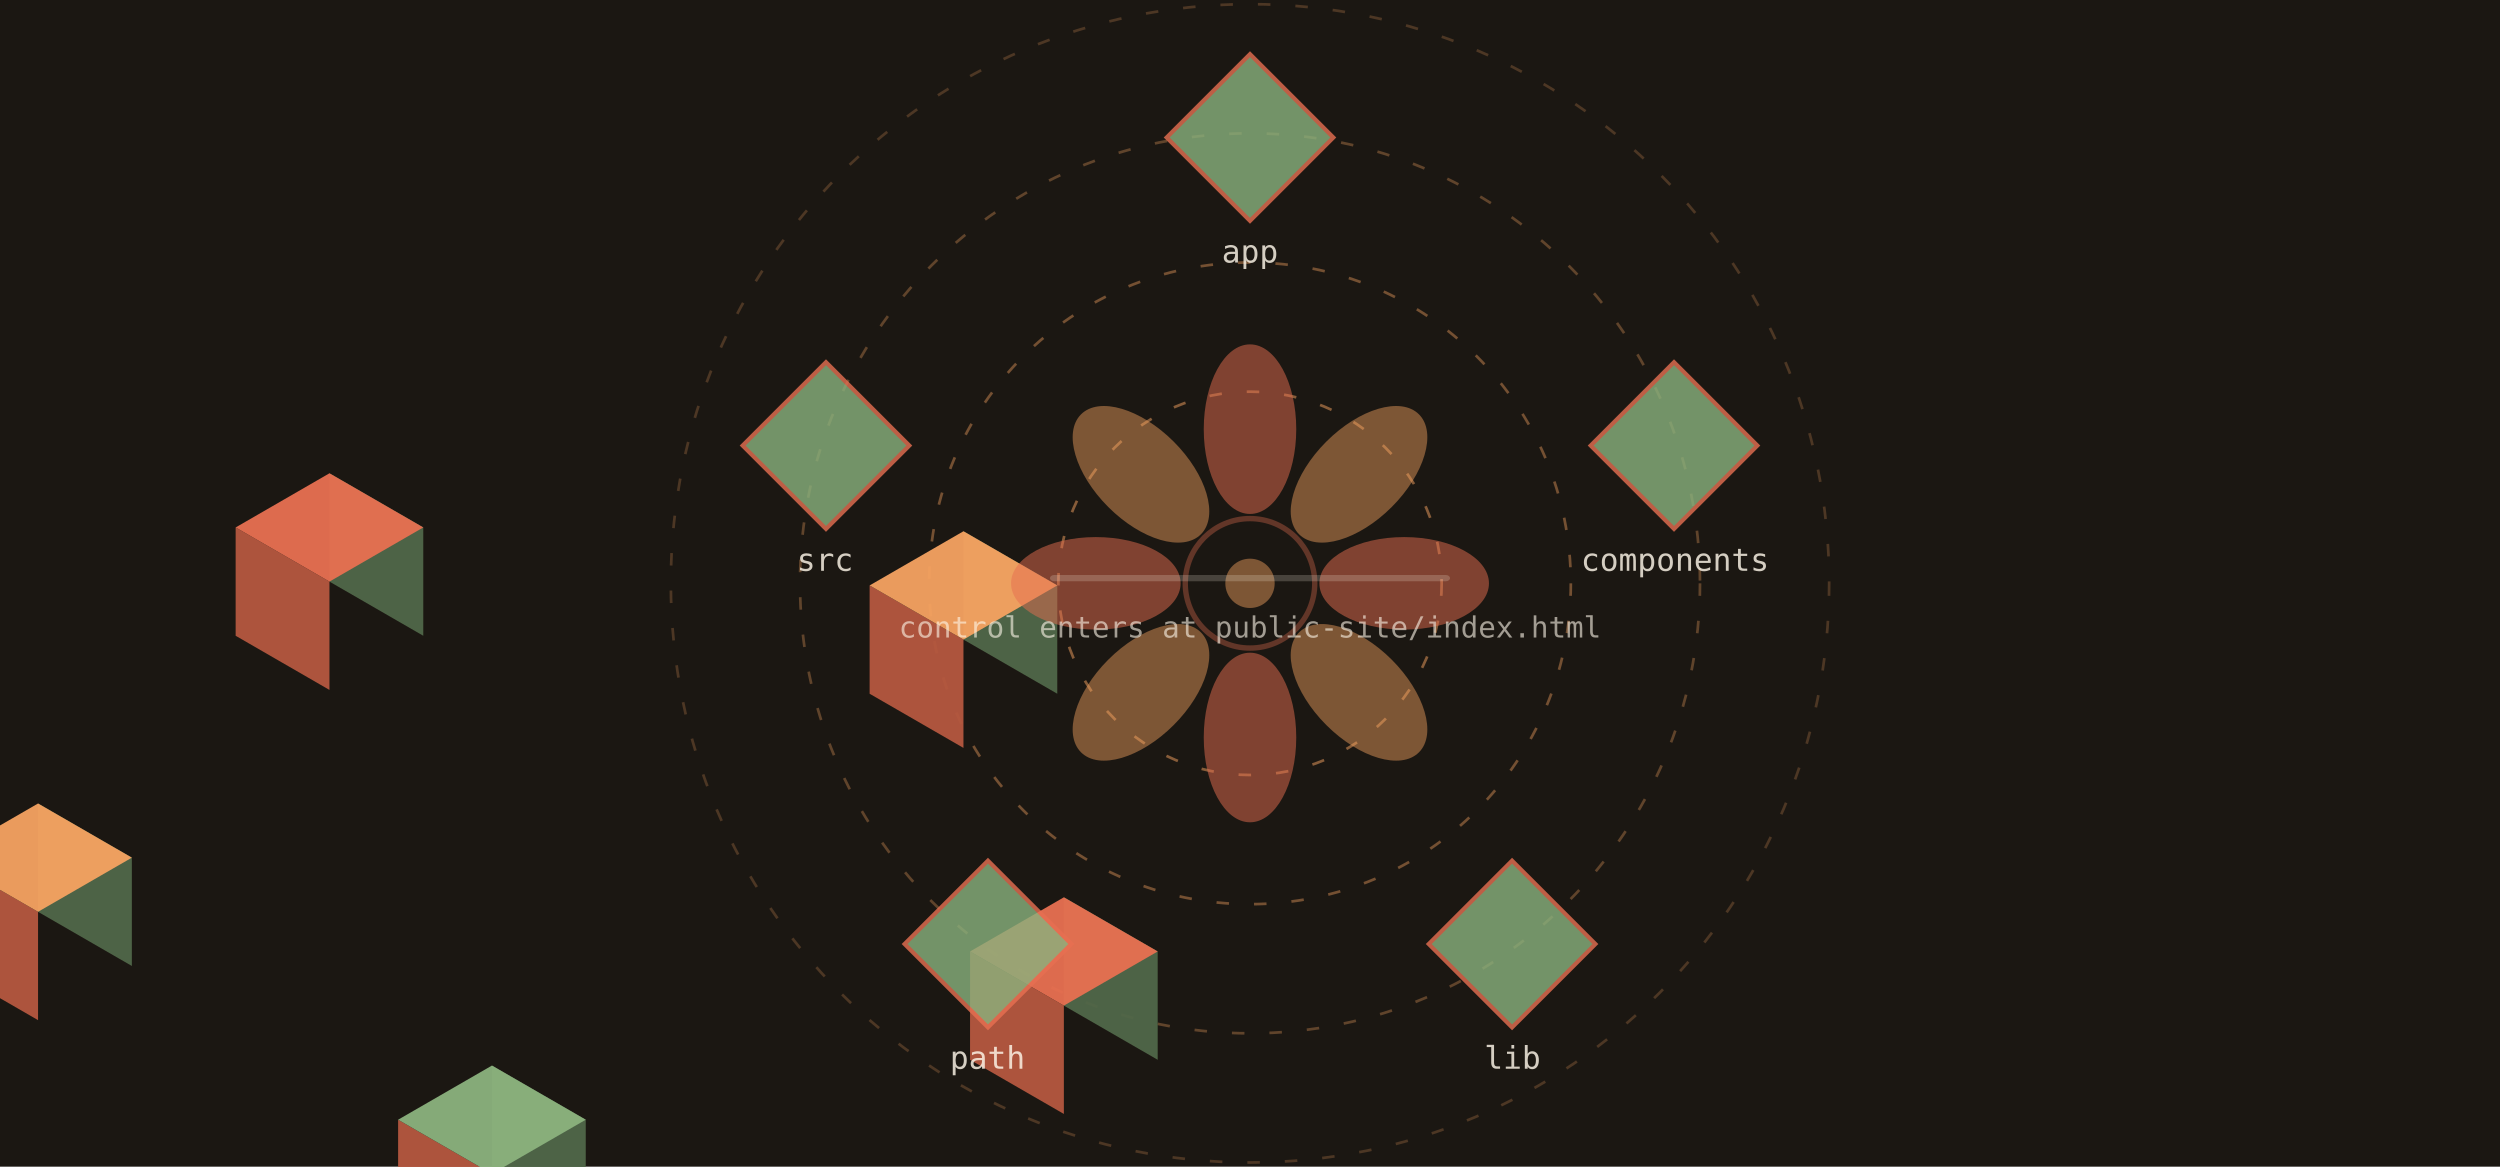
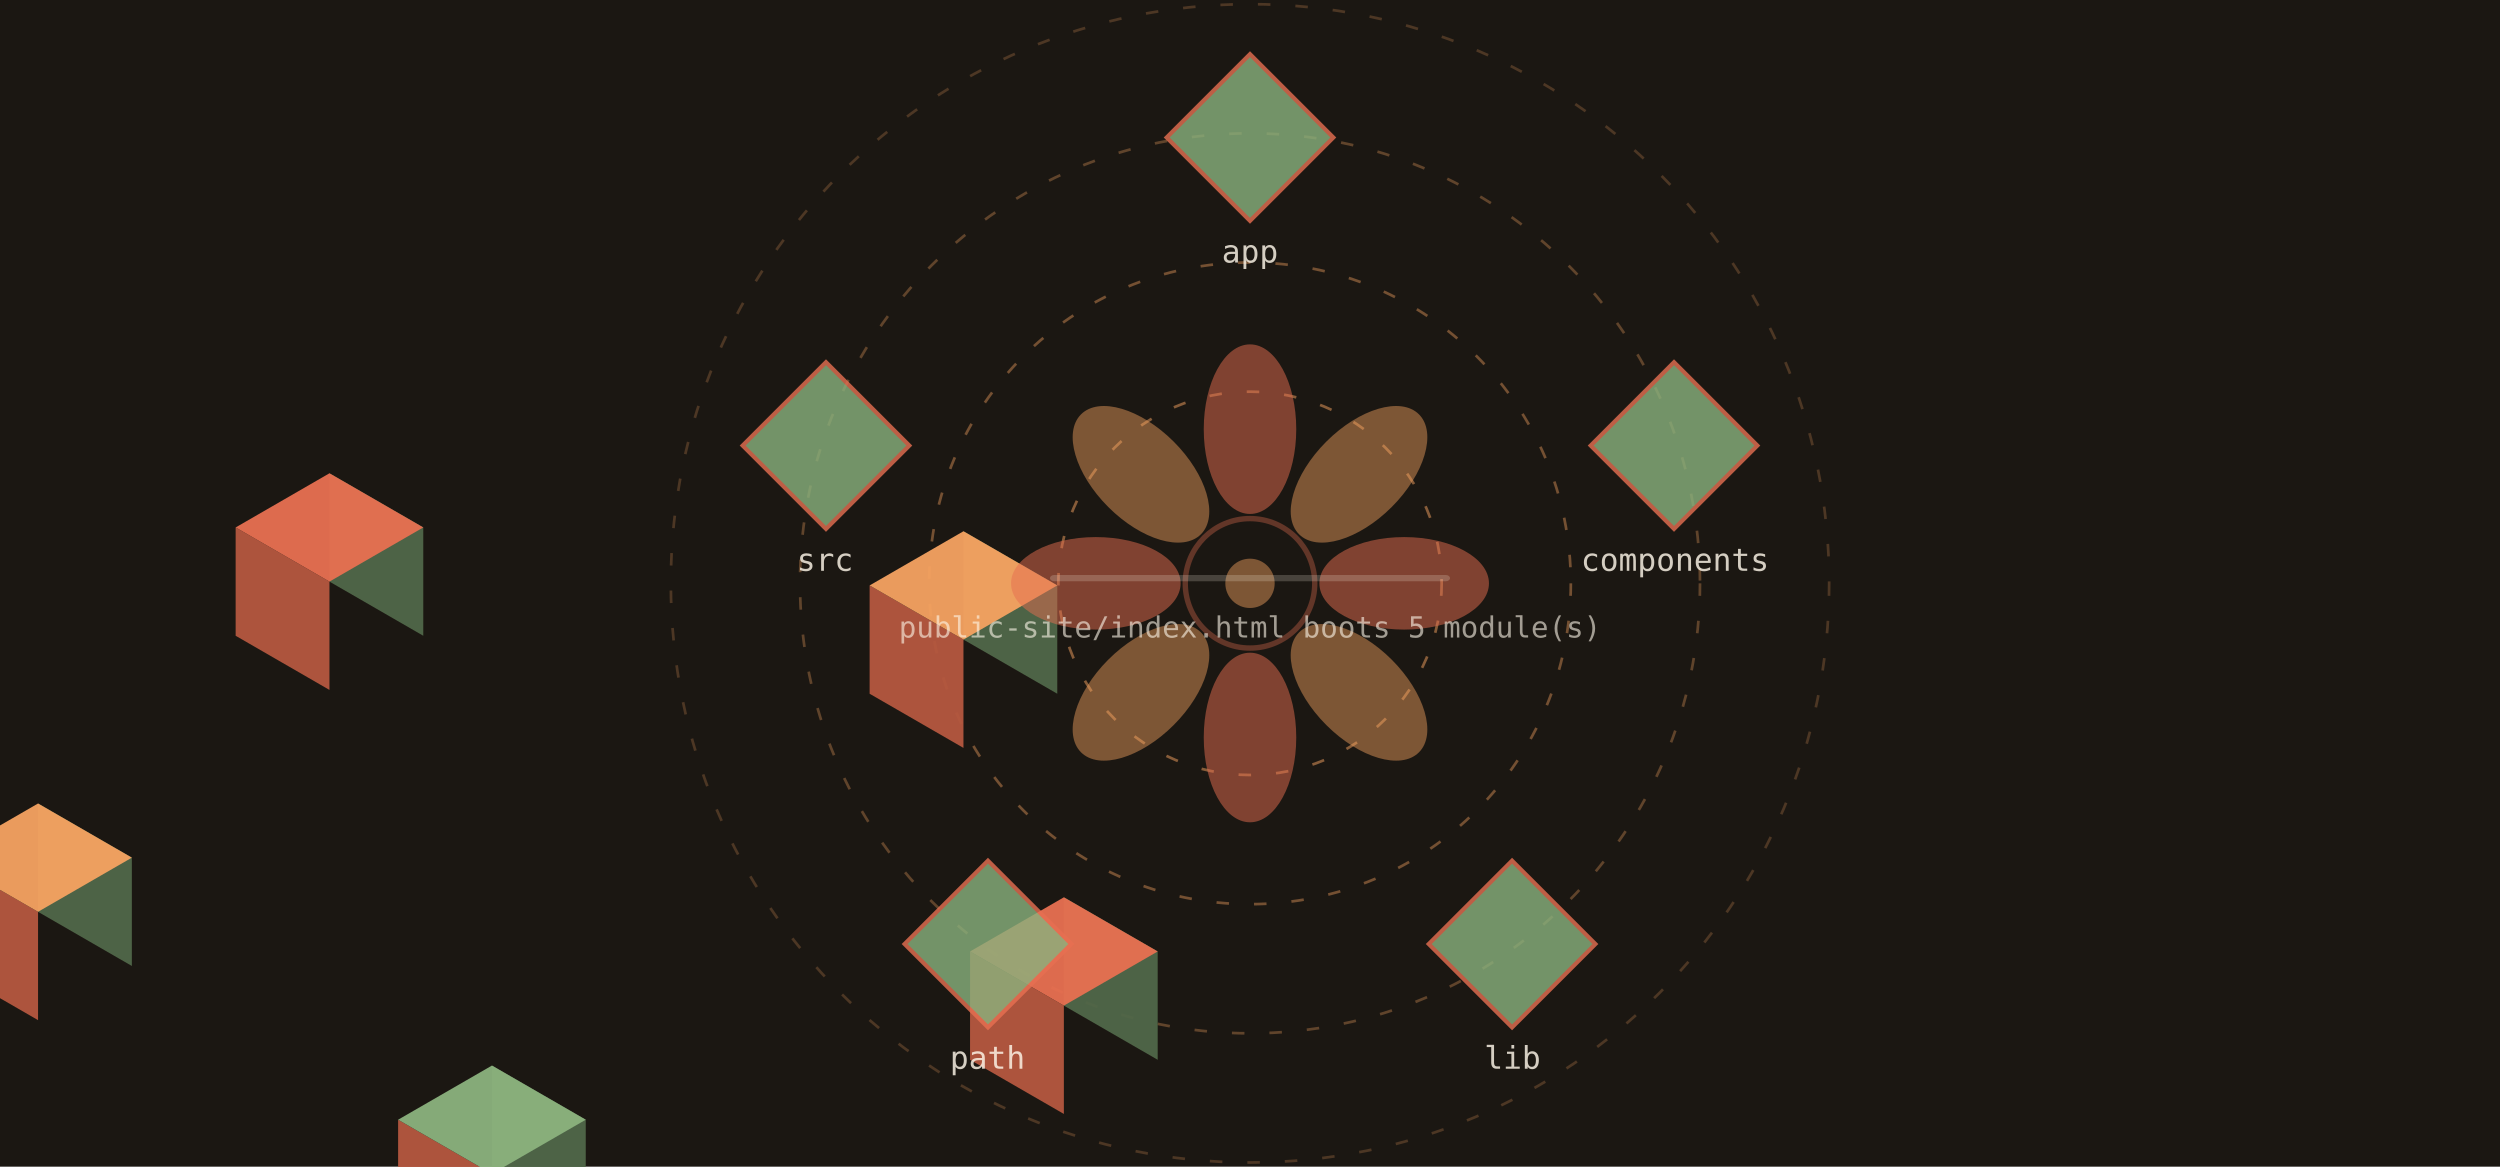
<svg xmlns="http://www.w3.org/2000/svg" viewBox="0 0 1200 560" width="1200" height="560" role="img" aria-label="BehindCurtain workflow">
  <rect width="1200" height="560" fill="#1b1712" />
  <defs>
    <linearGradient id="gk" x1="0" y1="0" x2="1" y2="1">
      <stop offset="0%" stop-color="#f4a261" />
      <stop offset="100%" stop-color="#e76f51" />
    </linearGradient>
  </defs>
  <circle cx="600.00" cy="280.00" r="92.00" fill="none" stroke="rgba(244,162,97,0.500)" stroke-width="1.30" opacity="1.00" stroke-dasharray="6 12" />
  <g>
    <circle cx="600.00" cy="280.00" r="92.00" fill="none" stroke="#8ab17d" stroke-width="2.60" opacity="0.00" />
    <animate attributeName="opacity" values="0;0.85;0" dur="16.8s" begin="0.0s" repeatCount="indefinite" />
  </g>
  <circle cx="600.00" cy="280.00" r="154.00" fill="none" stroke="rgba(244,162,97,0.410)" stroke-width="1.30" opacity="1.00" stroke-dasharray="6 12" />
  <g>
    <circle cx="600.00" cy="280.00" r="154.00" fill="none" stroke="#8ab17d" stroke-width="2.60" opacity="0.00" />
    <animate attributeName="opacity" values="0;0.85;0" dur="16.8s" begin="0.6s" repeatCount="indefinite" />
  </g>
  <circle cx="600.00" cy="280.00" r="216.00" fill="none" stroke="rgba(244,162,97,0.320)" stroke-width="1.30" opacity="1.00" stroke-dasharray="6 12" />
  <g>
    <circle cx="600.00" cy="280.00" r="216.00" fill="none" stroke="#8ab17d" stroke-width="2.60" opacity="0.00" />
    <animate attributeName="opacity" values="0;0.85;0" dur="16.8s" begin="1.2s" repeatCount="indefinite" />
  </g>
  <circle cx="600.00" cy="280.00" r="278.00" fill="none" stroke="rgba(244,162,97,0.230)" stroke-width="1.30" opacity="1.00" stroke-dasharray="6 12" />
  <g>
    <circle cx="600.00" cy="280.00" r="278.00" fill="none" stroke="#8ab17d" stroke-width="2.60" opacity="0.00" />
    <animate attributeName="opacity" values="0;0.85;0" dur="16.8s" begin="1.8s" repeatCount="indefinite" />
  </g>
  <polygon points="462.46,307.00 507.49,333.00 507.49,281.00 462.46,255.00" fill="#506748" opacity="0.95" />
  <polygon points="417.42,333.00 462.46,359.00 462.46,307.00 417.42,281.00" fill="#b4573f" opacity="0.95" />
  <polygon points="462.46,255.00 507.49,281.00 462.46,307.00 417.42,281.00" fill="#f4a261" opacity="0.95" />
  <text x="600" y="126" font-family="ui-monospace,Menlo,monospace" font-size="15" fill="rgba(253,246,233,0.820)" text-anchor="middle">app</text>
  <g>
    <polygon points="600.00,26.00 640.00,66.00 600.00,106.00 560.00,66.00" fill="#8ab17d" opacity="0.80" stroke="#e76f51" stroke-width="2" />
    <animate attributeName="opacity" values="0.25;1.0;0.25" dur="16.8s" begin="0.0s" repeatCount="indefinite" />
  </g>
  <polygon points="510.66,482.70 555.69,508.70 555.69,456.70 510.66,430.70" fill="#506748" opacity="0.95" />
  <polygon points="465.62,508.70 510.66,534.70 510.66,482.70 465.62,456.70" fill="#b4573f" opacity="0.95" />
  <polygon points="510.66,430.70 555.69,456.70 510.66,482.70 465.62,456.70" fill="#e76f51" opacity="0.95" />
  <text x="804" y="274" font-family="ui-monospace,Menlo,monospace" font-size="15" fill="rgba(253,246,233,0.820)" text-anchor="middle">components</text>
  <g>
    <polygon points="803.53,173.87 843.53,213.87 803.53,253.87 763.53,213.87" fill="#8ab17d" opacity="0.80" stroke="#e76f51" stroke-width="2" />
    <animate attributeName="opacity" values="0.25;1.0;0.25" dur="16.8s" begin="3.36s" repeatCount="indefinite" />
  </g>
  <polygon points="236.13,563.46 281.16,589.46 281.16,537.46 236.13,511.46" fill="#506748" opacity="0.95" />
  <polygon points="191.09,589.46 236.13,615.46 236.13,563.46 191.09,537.46" fill="#b4573f" opacity="0.95" />
  <polygon points="236.13,511.46 281.16,537.46 236.13,563.46 191.09,537.46" fill="#8ab17d" opacity="0.95" />
  <text x="726" y="513" font-family="ui-monospace,Menlo,monospace" font-size="15" fill="rgba(253,246,233,0.820)" text-anchor="middle">lib</text>
  <g>
    <polygon points="725.79,413.13 765.79,453.13 725.79,493.13 685.79,453.13" fill="#8ab17d" opacity="0.80" stroke="#e76f51" stroke-width="2" />
    <animate attributeName="opacity" values="0.25;1.0;0.25" dur="16.8s" begin="6.72s" repeatCount="indefinite" />
  </g>
  <polygon points="18.26,437.67 63.29,463.67 63.29,411.67 18.26,385.67" fill="#506748" opacity="0.95" />
  <polygon points="-26.77,463.67 18.26,489.67 18.26,437.67 -26.77,411.67" fill="#b4573f" opacity="0.95" />
  <polygon points="18.26,385.67 63.29,411.67 18.26,437.67 -26.77,411.67" fill="#f4a261" opacity="0.95" />
  <text x="474" y="513" font-family="ui-monospace,Menlo,monospace" font-size="15" fill="rgba(253,246,233,0.820)" text-anchor="middle">path</text>
  <g>
    <polygon points="474.21,413.13 514.21,453.13 474.21,493.13 434.21,453.13" fill="#8ab17d" opacity="0.80" stroke="#e76f51" stroke-width="2" />
    <animate attributeName="opacity" values="0.25;1.0;0.25" dur="16.8s" begin="10.08s" repeatCount="indefinite" />
  </g>
  <polygon points="158.14,279.17 203.17,305.17 203.17,253.17 158.14,227.17" fill="#506748" opacity="0.95" />
  <polygon points="113.11,305.17 158.14,331.17 158.14,279.17 113.11,253.17" fill="#b4573f" opacity="0.95" />
  <polygon points="158.14,227.17 203.17,253.17 158.14,279.17 113.11,253.17" fill="#e76f51" opacity="0.95" />
  <text x="396" y="274" font-family="ui-monospace,Menlo,monospace" font-size="15" fill="rgba(253,246,233,0.820)" text-anchor="middle">src</text>
  <g>
    <polygon points="396.47,173.87 436.47,213.87 396.47,253.87 356.47,213.87" fill="#8ab17d" opacity="0.80" stroke="#e76f51" stroke-width="2" />
    <animate attributeName="opacity" values="0.25;1.0;0.25" dur="16.8s" begin="13.44s" repeatCount="indefinite" />
  </g>
  <ellipse cx="600.00" cy="206.00" rx="22.20" ry="40.70" fill="rgba(231,111,81,0.500)" opacity="1.00" transform="rotate(0.0 600.00 206.00)" />
  <ellipse cx="652.33" cy="227.67" rx="22.20" ry="40.70" fill="rgba(244,162,97,0.450)" opacity="1.00" transform="rotate(45.0 652.33 227.67)" />
  <ellipse cx="674.00" cy="280.00" rx="22.20" ry="40.70" fill="rgba(231,111,81,0.500)" opacity="1.00" transform="rotate(90.0 674.00 280.00)" />
  <ellipse cx="652.33" cy="332.33" rx="22.20" ry="40.70" fill="rgba(244,162,97,0.450)" opacity="1.00" transform="rotate(135.0 652.33 332.33)" />
  <ellipse cx="600.00" cy="354.00" rx="22.20" ry="40.70" fill="rgba(231,111,81,0.500)" opacity="1.00" transform="rotate(180.0 600.00 354.00)" />
  <ellipse cx="547.67" cy="332.33" rx="22.20" ry="40.70" fill="rgba(244,162,97,0.450)" opacity="1.00" transform="rotate(225.0 547.67 332.33)" />
  <ellipse cx="526.00" cy="280.00" rx="22.20" ry="40.70" fill="rgba(231,111,81,0.500)" opacity="1.00" transform="rotate(270.0 526.00 280.00)" />
  <ellipse cx="547.67" cy="227.67" rx="22.20" ry="40.70" fill="rgba(244,162,97,0.450)" opacity="1.00" transform="rotate(315.0 547.67 227.67)" />
  <circle cx="600.00" cy="280.00" r="31.08" fill="none" stroke="rgba(231,111,81,0.500)" stroke-width="2.59" opacity="0.70" />
  <circle cx="600.00" cy="280.00" r="11.84" fill="rgba(244,162,97,0.450)" opacity="1.00" />
  <rect x="504.00" y="276.00" width="192.00" height="3.00" rx="2.00" fill="rgba(253,246,233,0.200)" opacity="1.00" />
-   <text x="600" y="306" font-family="ui-monospace,Menlo,monospace" font-size="14" fill="rgba(253,246,233,0.600)" text-anchor="middle">control enters at public-site/index.html</text>
+   <text x="600" y="306" font-family="ui-monospace,Menlo,monospace" font-size="14" fill="rgba(253,246,233,0.600)" text-anchor="middle">public-site/index.html boots 5 module(s)</text>
</svg>
